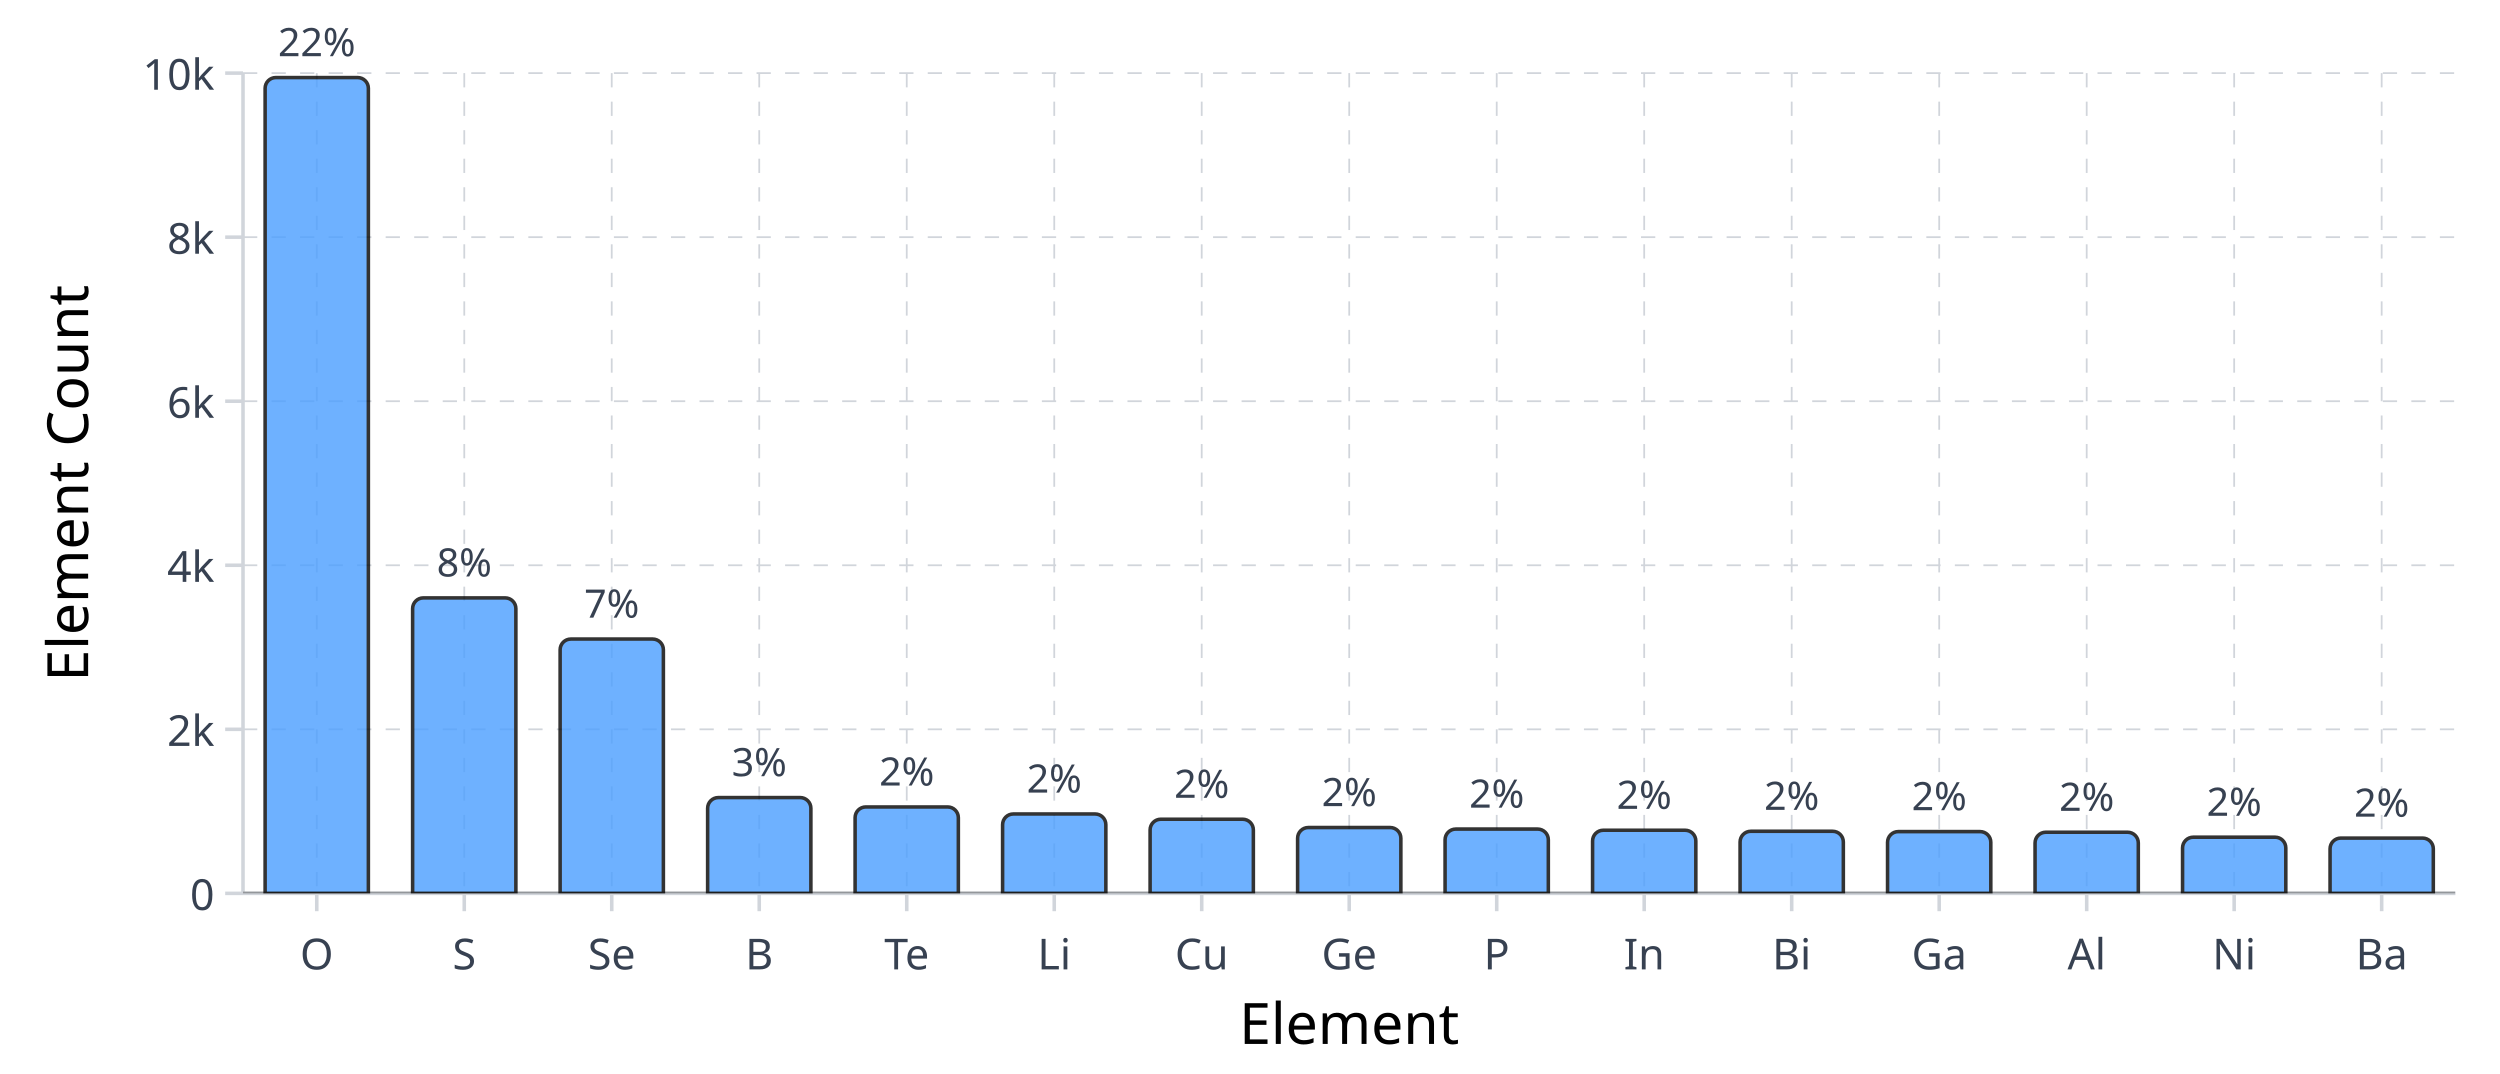
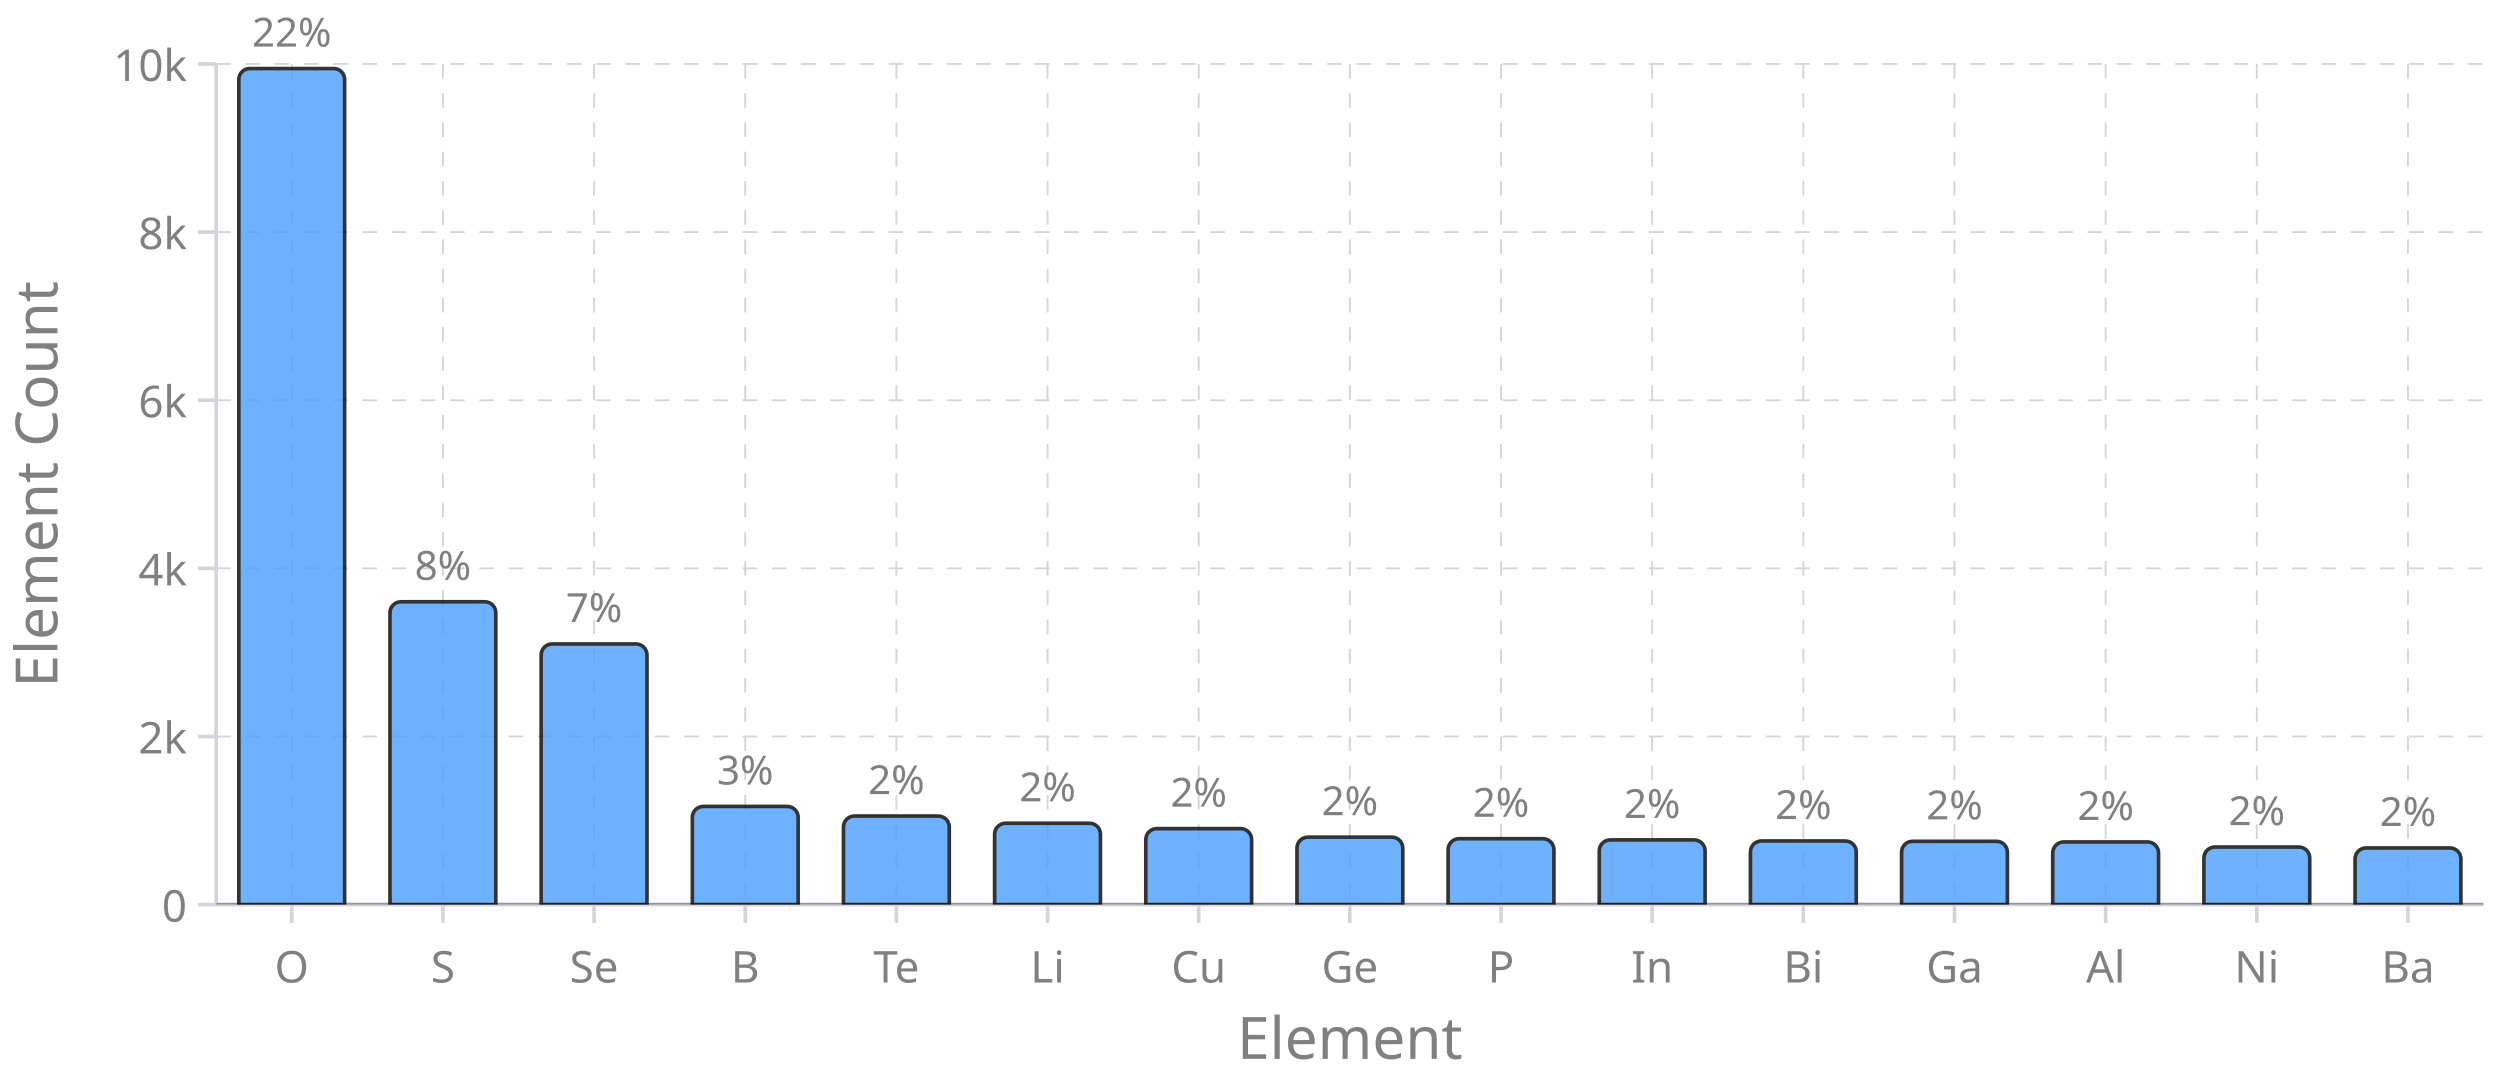
- <svg xmlns="http://www.w3.org/2000/svg" width="701" height="301" fill="#374151" font-family="system-ui, sans-serif" font-size="16" viewBox="-0.5 -0.5 701 301">
+ <svg xmlns="http://www.w3.org/2000/svg" width="684" height="295" fill="gray" font-family="system-ui, sans-serif" font-size="16" viewBox="8.5 2.5 684 295">
  <defs>
    <clipPath id="a">
      <path d="M67.64 20H688v230H67.64z" />
    </clipPath>
  </defs>
  <g class="x-axis" style="--tick-font-default:clamp(12px, calc(0.03 * 100cqmin), 0.8em)">
    <path stroke="#d1d5db" d="M67.64 250H688" />
    <g class="tick">
      <path stroke="#d1d5db" stroke-dasharray="4" stroke-width=".5" d="M88.32 20v230" />
      <path stroke="#d1d5db" d="M88.32 250v5" />
      <text y="12" dominant-baseline="hanging" font-size="12" text-anchor="middle" transform="translate(88.32 250)">
        <tspan x="0" dy="0">O</tspan>
      </text>
    </g>
    <g class="tick">
      <path stroke="#d1d5db" stroke-dasharray="4" stroke-width=".5" d="M129.68 20v230" />
      <path stroke="#d1d5db" d="M129.68 250v5" />
      <text y="12" dominant-baseline="hanging" font-size="12" text-anchor="middle" transform="translate(129.68 250)">
        <tspan x="0" dy="0">S</tspan>
      </text>
    </g>
    <g class="tick">
      <path stroke="#d1d5db" stroke-dasharray="4" stroke-width=".5" d="M171.03 20v230" />
      <path stroke="#d1d5db" d="M171.03 250v5" />
      <text y="12" dominant-baseline="hanging" font-size="12" text-anchor="middle" transform="translate(171.03 250)">
        <tspan x="0" dy="0">Se</tspan>
      </text>
    </g>
    <g class="tick">
      <path stroke="#d1d5db" stroke-dasharray="4" stroke-width=".5" d="M212.39 20v230" />
      <path stroke="#d1d5db" d="M212.39 250v5" />
      <text y="12" dominant-baseline="hanging" font-size="12" text-anchor="middle" transform="translate(212.39 250)">
        <tspan x="0" dy="0">B</tspan>
      </text>
    </g>
    <g class="tick">
      <path stroke="#d1d5db" stroke-dasharray="4" stroke-width=".5" d="M253.75 20v230" />
      <path stroke="#d1d5db" d="M253.75 250v5" />
      <text y="12" dominant-baseline="hanging" font-size="12" text-anchor="middle" transform="translate(253.75 250)">
        <tspan x="0" dy="0">Te</tspan>
      </text>
    </g>
    <g class="tick">
      <path stroke="#d1d5db" stroke-dasharray="4" stroke-width=".5" d="M295.11 20v230" />
      <path stroke="#d1d5db" d="M295.11 250v5" />
      <text y="12" dominant-baseline="hanging" font-size="12" text-anchor="middle" transform="translate(295.11 250)">
        <tspan x="0" dy="0">Li</tspan>
      </text>
    </g>
    <g class="tick">
      <path stroke="#d1d5db" stroke-dasharray="4" stroke-width=".5" d="M336.46 20v230" />
      <path stroke="#d1d5db" d="M336.46 250v5" />
      <text y="12" dominant-baseline="hanging" font-size="12" text-anchor="middle" transform="translate(336.46 250)">
        <tspan x="0" dy="0">Cu</tspan>
      </text>
    </g>
    <g class="tick">
      <path stroke="#d1d5db" stroke-dasharray="4" stroke-width=".5" d="M377.82 20v230" />
      <path stroke="#d1d5db" d="M377.82 250v5" />
      <text y="12" dominant-baseline="hanging" font-size="12" text-anchor="middle" transform="translate(377.82 250)">
        <tspan x="0" dy="0">Ge</tspan>
      </text>
    </g>
    <g class="tick">
      <path stroke="#d1d5db" stroke-dasharray="4" stroke-width=".5" d="M419.18 20v230" />
      <path stroke="#d1d5db" d="M419.18 250v5" />
      <text y="12" dominant-baseline="hanging" font-size="12" text-anchor="middle" transform="translate(419.18 250)">
        <tspan x="0" dy="0">P</tspan>
      </text>
    </g>
    <g class="tick">
      <path stroke="#d1d5db" stroke-dasharray="4" stroke-width=".5" d="M460.53 20v230" />
      <path stroke="#d1d5db" d="M460.53 250v5" />
      <text y="12" dominant-baseline="hanging" font-size="12" text-anchor="middle" transform="translate(460.53 250)">
        <tspan x="0" dy="0">In</tspan>
      </text>
    </g>
    <g class="tick">
      <path stroke="#d1d5db" stroke-dasharray="4" stroke-width=".5" d="M501.89 20v230" />
      <path stroke="#d1d5db" d="M501.89 250v5" />
      <text y="12" dominant-baseline="hanging" font-size="12" text-anchor="middle" transform="translate(501.89 250)">
        <tspan x="0" dy="0">Bi</tspan>
      </text>
    </g>
    <g class="tick">
      <path stroke="#d1d5db" stroke-dasharray="4" stroke-width=".5" d="M543.25 20v230" />
      <path stroke="#d1d5db" d="M543.25 250v5" />
      <text y="12" dominant-baseline="hanging" font-size="12" text-anchor="middle" transform="translate(543.25 250)">
        <tspan x="0" dy="0">Ga</tspan>
      </text>
    </g>
    <g class="tick">
      <path stroke="#d1d5db" stroke-dasharray="4" stroke-width=".5" d="M584.61 20v230" />
      <path stroke="#d1d5db" d="M584.61 250v5" />
      <text y="12" dominant-baseline="hanging" font-size="12" text-anchor="middle" transform="translate(584.61 250)">
        <tspan x="0" dy="0">Al</tspan>
      </text>
    </g>
    <g class="tick">
      <path stroke="#d1d5db" stroke-dasharray="4" stroke-width=".5" d="M625.96 20v230" />
      <path stroke="#d1d5db" d="M625.96 250v5" />
      <text y="12" dominant-baseline="hanging" font-size="12" text-anchor="middle" transform="translate(625.96 250)">
        <tspan x="0" dy="0">Ni</tspan>
      </text>
    </g>
    <g class="tick">
      <path stroke="#d1d5db" stroke-dasharray="4" stroke-width=".5" d="M667.32 20v230" />
      <path stroke="#d1d5db" d="M667.32 250v5" />
      <text y="12" dominant-baseline="hanging" font-size="12" text-anchor="middle" transform="translate(667.32 250)">
        <tspan x="0" dy="0">Ba</tspan>
      </text>
    </g>
-     <text x="377.82" y="286" fill="#000" class="axis-label x-label" dominant-baseline="central" text-anchor="middle">
+     <text x="377.82" y="286" class="axis-label x-label" dominant-baseline="central" text-anchor="middle">
      <tspan x="377.82" y="286">
        <tspan>Element</tspan>
      </tspan>
    </text>
  </g>
  <g class="y-axis" style="--tick-font-default:clamp(12px, calc(0.03 * 100cqmin), 0.8em)">
    <path stroke="#d1d5db" d="M67.64 20v230" />
    <g class="tick">
      <path stroke="#d1d5db" stroke-dasharray="4" stroke-width=".5" d="M67.64 250H688" />
      <path stroke="#d1d5db" d="M62.64 250h5" />
      <text x="-8" dominant-baseline="central" font-size="12" text-anchor="end" transform="translate(67.64 250)">
        <tspan x="-8" dy="0">0</tspan>
      </text>
    </g>
    <g class="tick">
      <path stroke="#d1d5db" stroke-dasharray="4" stroke-width=".5" d="M67.64 204H688" />
      <path stroke="#d1d5db" d="M62.64 204h5" />
      <text x="-8" dominant-baseline="central" font-size="12" text-anchor="end" transform="translate(67.64 204)">
        <tspan x="-8" dy="0">2k</tspan>
      </text>
    </g>
    <g class="tick">
      <path stroke="#d1d5db" stroke-dasharray="4" stroke-width=".5" d="M67.64 158H688" />
      <path stroke="#d1d5db" d="M62.64 158h5" />
      <text x="-8" dominant-baseline="central" font-size="12" text-anchor="end" transform="translate(67.64 158)">
        <tspan x="-8" dy="0">4k</tspan>
      </text>
    </g>
    <g class="tick">
      <path stroke="#d1d5db" stroke-dasharray="4" stroke-width=".5" d="M67.64 112H688" />
      <path stroke="#d1d5db" d="M62.64 112h5" />
      <text x="-8" dominant-baseline="central" font-size="12" text-anchor="end" transform="translate(67.64 112)">
        <tspan x="-8" dy="0">6k</tspan>
      </text>
    </g>
    <g class="tick">
      <path stroke="#d1d5db" stroke-dasharray="4" stroke-width=".5" d="M67.64 66H688" />
      <path stroke="#d1d5db" d="M62.64 66h5" />
      <text x="-8" dominant-baseline="central" font-size="12" text-anchor="end" transform="translate(67.64 66)">
        <tspan x="-8" dy="0">8k</tspan>
      </text>
    </g>
    <g class="tick">
      <path stroke="#d1d5db" stroke-dasharray="4" stroke-width=".5" d="M67.64 20H688" />
      <path stroke="#d1d5db" d="M62.64 20h5" />
      <text x="-8" dominant-baseline="central" font-size="12" text-anchor="end" transform="translate(67.64 20)">
        <tspan x="-8" dy="0">10k</tspan>
      </text>
    </g>
-     <text x="18" y="135" fill="#000" class="axis-label y-label" dominant-baseline="central" text-anchor="middle" transform="rotate(-90 18 135)">
+     <text x="18" y="135" class="axis-label y-label" dominant-baseline="central" text-anchor="middle" transform="rotate(-90 18 135)">
      <tspan x="18" y="135">
        <tspan>Element Count</tspan>
      </tspan>
    </text>
  </g>
  <g clip-path="url(#a)">
    <path stroke="#000" d="M67.64 250H688" class="zero-line" opacity=".3" />
  </g>
  <g class="bar-series">
    <path fill="#4a9eff" stroke="#000" d="M73.84 250V24.25a3 3 0 0 1 3-3h22.95a3 3 0 0 1 3 3V250Z" clip-path="url(#a)" opacity=".8" />
    <text x="88.32" y="15.25" class="bar-label" font-size="11" text-anchor="middle">22%</text>
    <path fill="#4a9eff" stroke="#000" d="M115.2 250v-79.85a3 3 0 0 1 3-3h22.95a3 3 0 0 1 3 3V250Z" clip-path="url(#a)" opacity=".8" />
    <text x="129.68" y="161.15" class="bar-label" font-size="11" text-anchor="middle">8%</text>
    <path fill="#4a9eff" stroke="#000" d="M156.56 250v-68.31a3 3 0 0 1 3-3h22.95a3 3 0 0 1 3 3V250Z" clip-path="url(#a)" opacity=".8" />
    <text x="171.03" y="172.69" class="bar-label" font-size="11" text-anchor="middle">7%</text>
    <path fill="#4a9eff" stroke="#000" d="M197.92 250v-23.86a3 3 0 0 1 3-3h22.95a3 3 0 0 1 3 3V250Z" clip-path="url(#a)" opacity=".8" />
    <text x="212.39" y="217.14" class="bar-label" font-size="11" text-anchor="middle">3%</text>
    <path fill="#4a9eff" stroke="#000" d="M239.27 250v-21.23a3 3 0 0 1 3-3h22.95a3 3 0 0 1 3 3V250Z" clip-path="url(#a)" opacity=".8" />
    <text x="253.75" y="219.77" class="bar-label" font-size="11" text-anchor="middle">2%</text>
    <path fill="#4a9eff" stroke="#000" d="M280.63 250v-19.26a3 3 0 0 1 3-3h22.95a3 3 0 0 1 3 3V250Z" clip-path="url(#a)" opacity=".8" />
    <text x="295.11" y="221.74" class="bar-label" font-size="11" text-anchor="middle">2%</text>
    <path fill="#4a9eff" stroke="#000" d="M321.99 250v-17.79a3 3 0 0 1 3-3h22.95a3 3 0 0 1 3 3V250Z" clip-path="url(#a)" opacity=".8" />
    <text x="336.46" y="223.21" class="bar-label" font-size="11" text-anchor="middle">2%</text>
    <path fill="#4a9eff" stroke="#000" d="M363.35 250v-15.46a3 3 0 0 1 3-3h22.95a3 3 0 0 1 3 3V250Z" clip-path="url(#a)" opacity=".8" />
    <text x="377.82" y="225.54" class="bar-label" font-size="11" text-anchor="middle">2%</text>
    <path fill="#4a9eff" stroke="#000" d="M404.7 250v-15.03a3 3 0 0 1 3-3h22.95a3 3 0 0 1 3 3V250Z" clip-path="url(#a)" opacity=".8" />
    <text x="419.18" y="225.97" class="bar-label" font-size="11" text-anchor="middle">2%</text>
    <path fill="#4a9eff" stroke="#000" d="M446.06 250v-14.7a3 3 0 0 1 3-3h22.95a3 3 0 0 1 3 3V250Z" clip-path="url(#a)" opacity=".8" />
    <text x="460.53" y="226.3" class="bar-label" font-size="11" text-anchor="middle">2%</text>
    <path fill="#4a9eff" stroke="#000" d="M487.42 250v-14.41a3 3 0 0 1 3-3h22.95a3 3 0 0 1 3 3V250Z" clip-path="url(#a)" opacity=".8" />
    <text x="501.89" y="226.59" class="bar-label" font-size="11" text-anchor="middle">2%</text>
    <path fill="#4a9eff" stroke="#000" d="M528.77 250v-14.32a3 3 0 0 1 3-3h22.95a3 3 0 0 1 3 3V250Z" clip-path="url(#a)" opacity=".8" />
    <text x="543.25" y="226.68" class="bar-label" font-size="11" text-anchor="middle">2%</text>
    <path fill="#4a9eff" stroke="#000" d="M570.13 250v-14.14a3 3 0 0 1 3-3h22.95a3 3 0 0 1 3 3V250Z" clip-path="url(#a)" opacity=".8" />
    <text x="584.61" y="226.86" class="bar-label" font-size="11" text-anchor="middle">2%</text>
    <path fill="#4a9eff" stroke="#000" d="M611.49 250v-12.75a3 3 0 0 1 3-3h22.95a3 3 0 0 1 3 3V250Z" clip-path="url(#a)" opacity=".8" />
    <text x="625.96" y="228.25" class="bar-label" font-size="11" text-anchor="middle">2%</text>
    <path fill="#4a9eff" stroke="#000" d="M652.85 250v-12.5a3 3 0 0 1 3-3h22.95a3 3 0 0 1 3 3V250Z" clip-path="url(#a)" opacity=".8" />
    <text x="667.32" y="228.5" class="bar-label" font-size="11" text-anchor="middle">2%</text>
  </g>
</svg>
